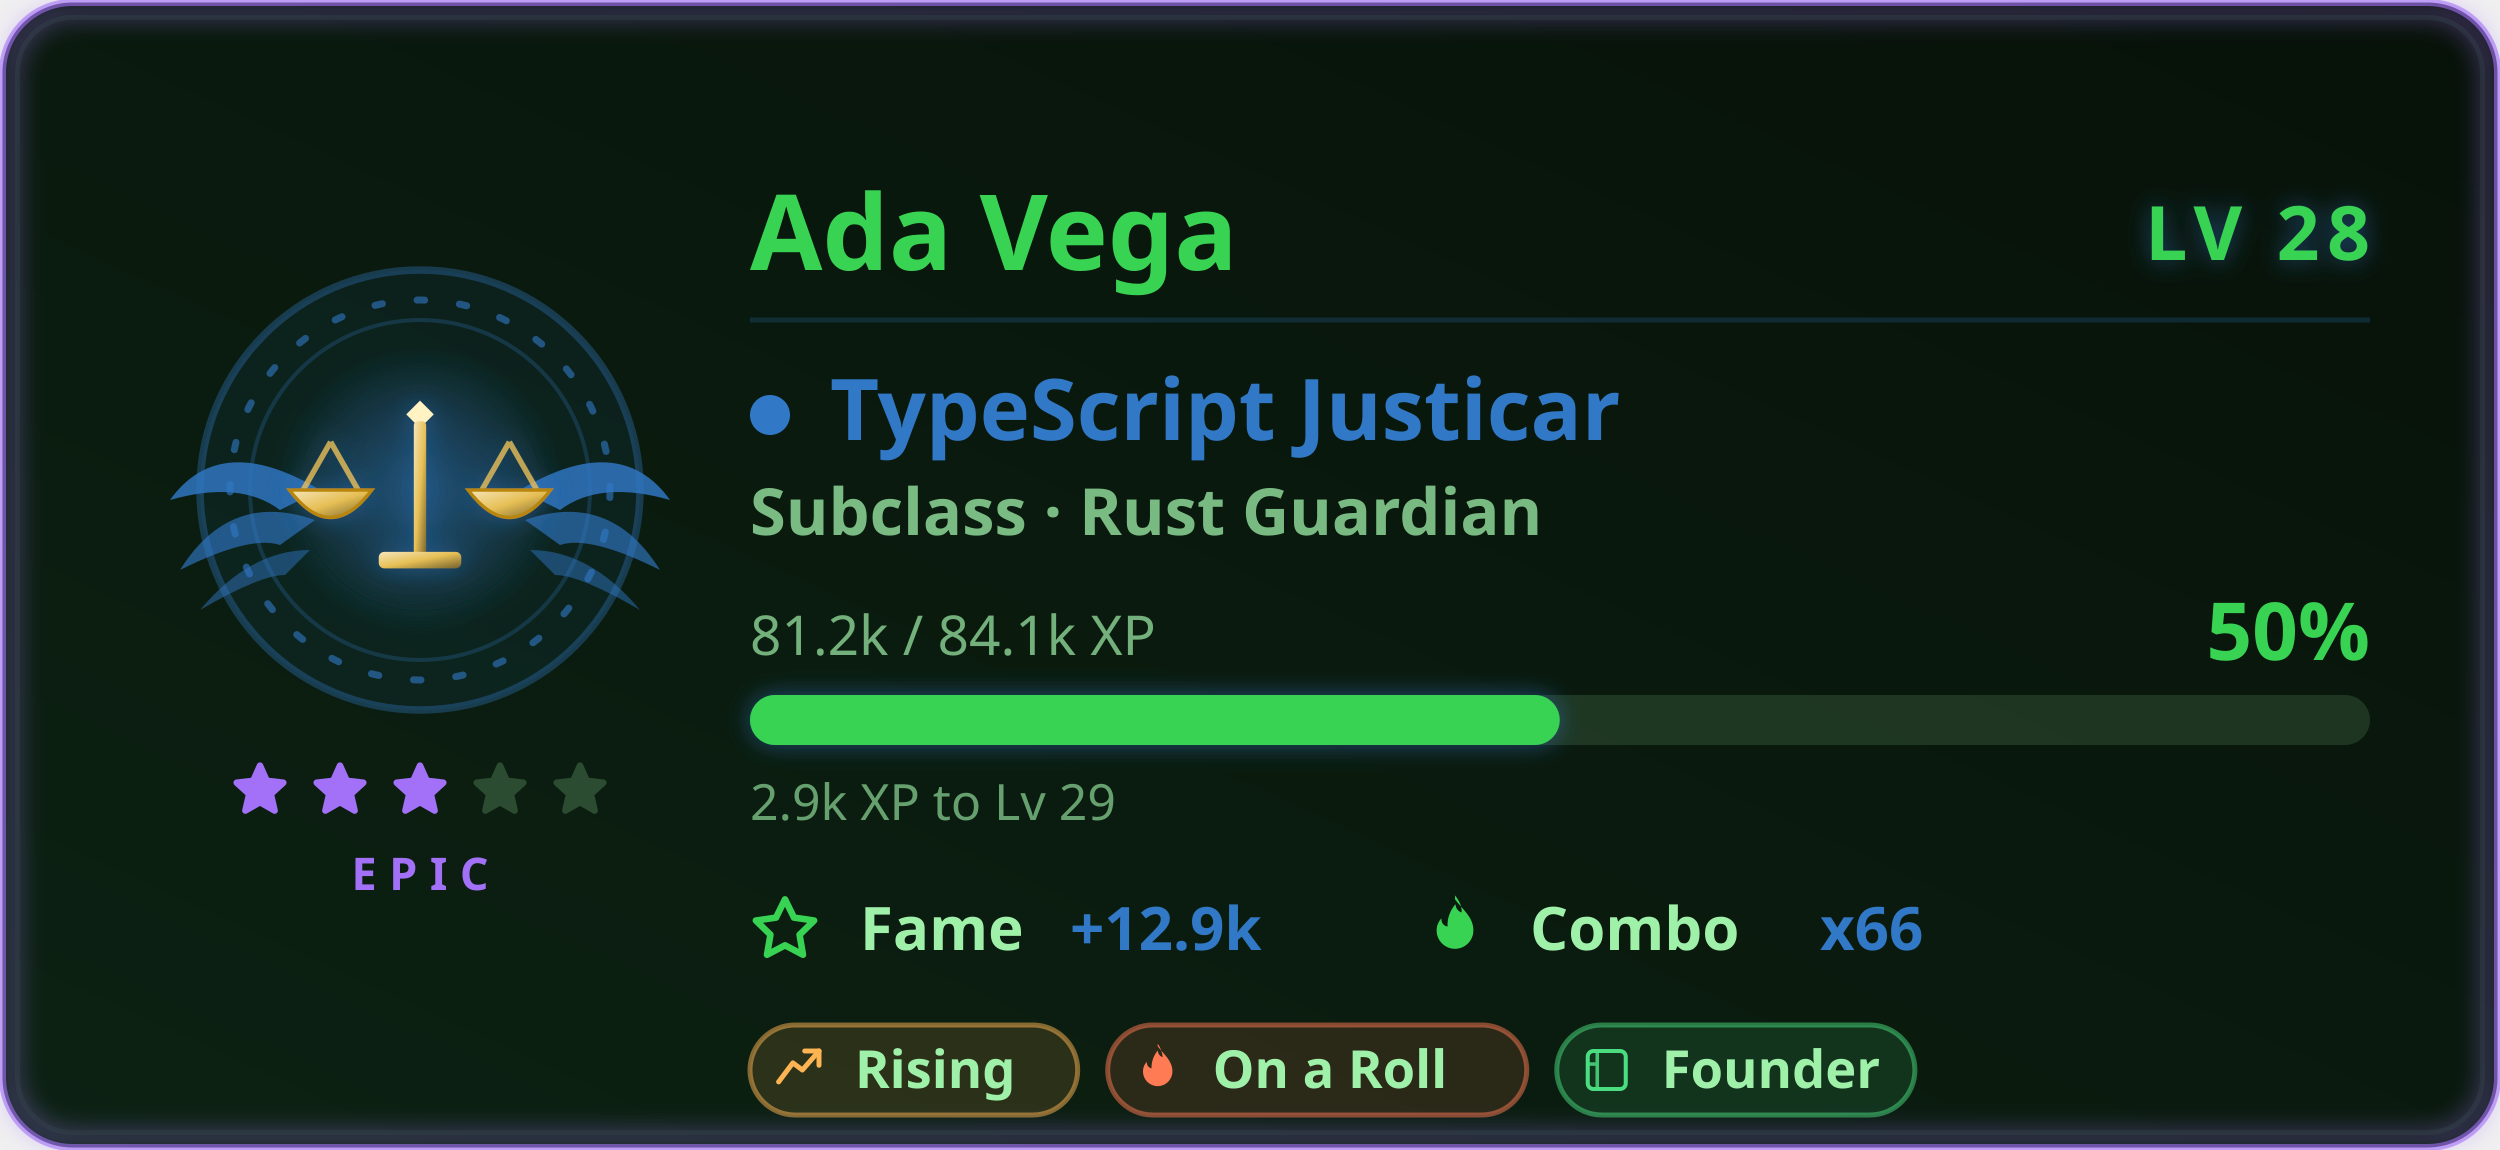
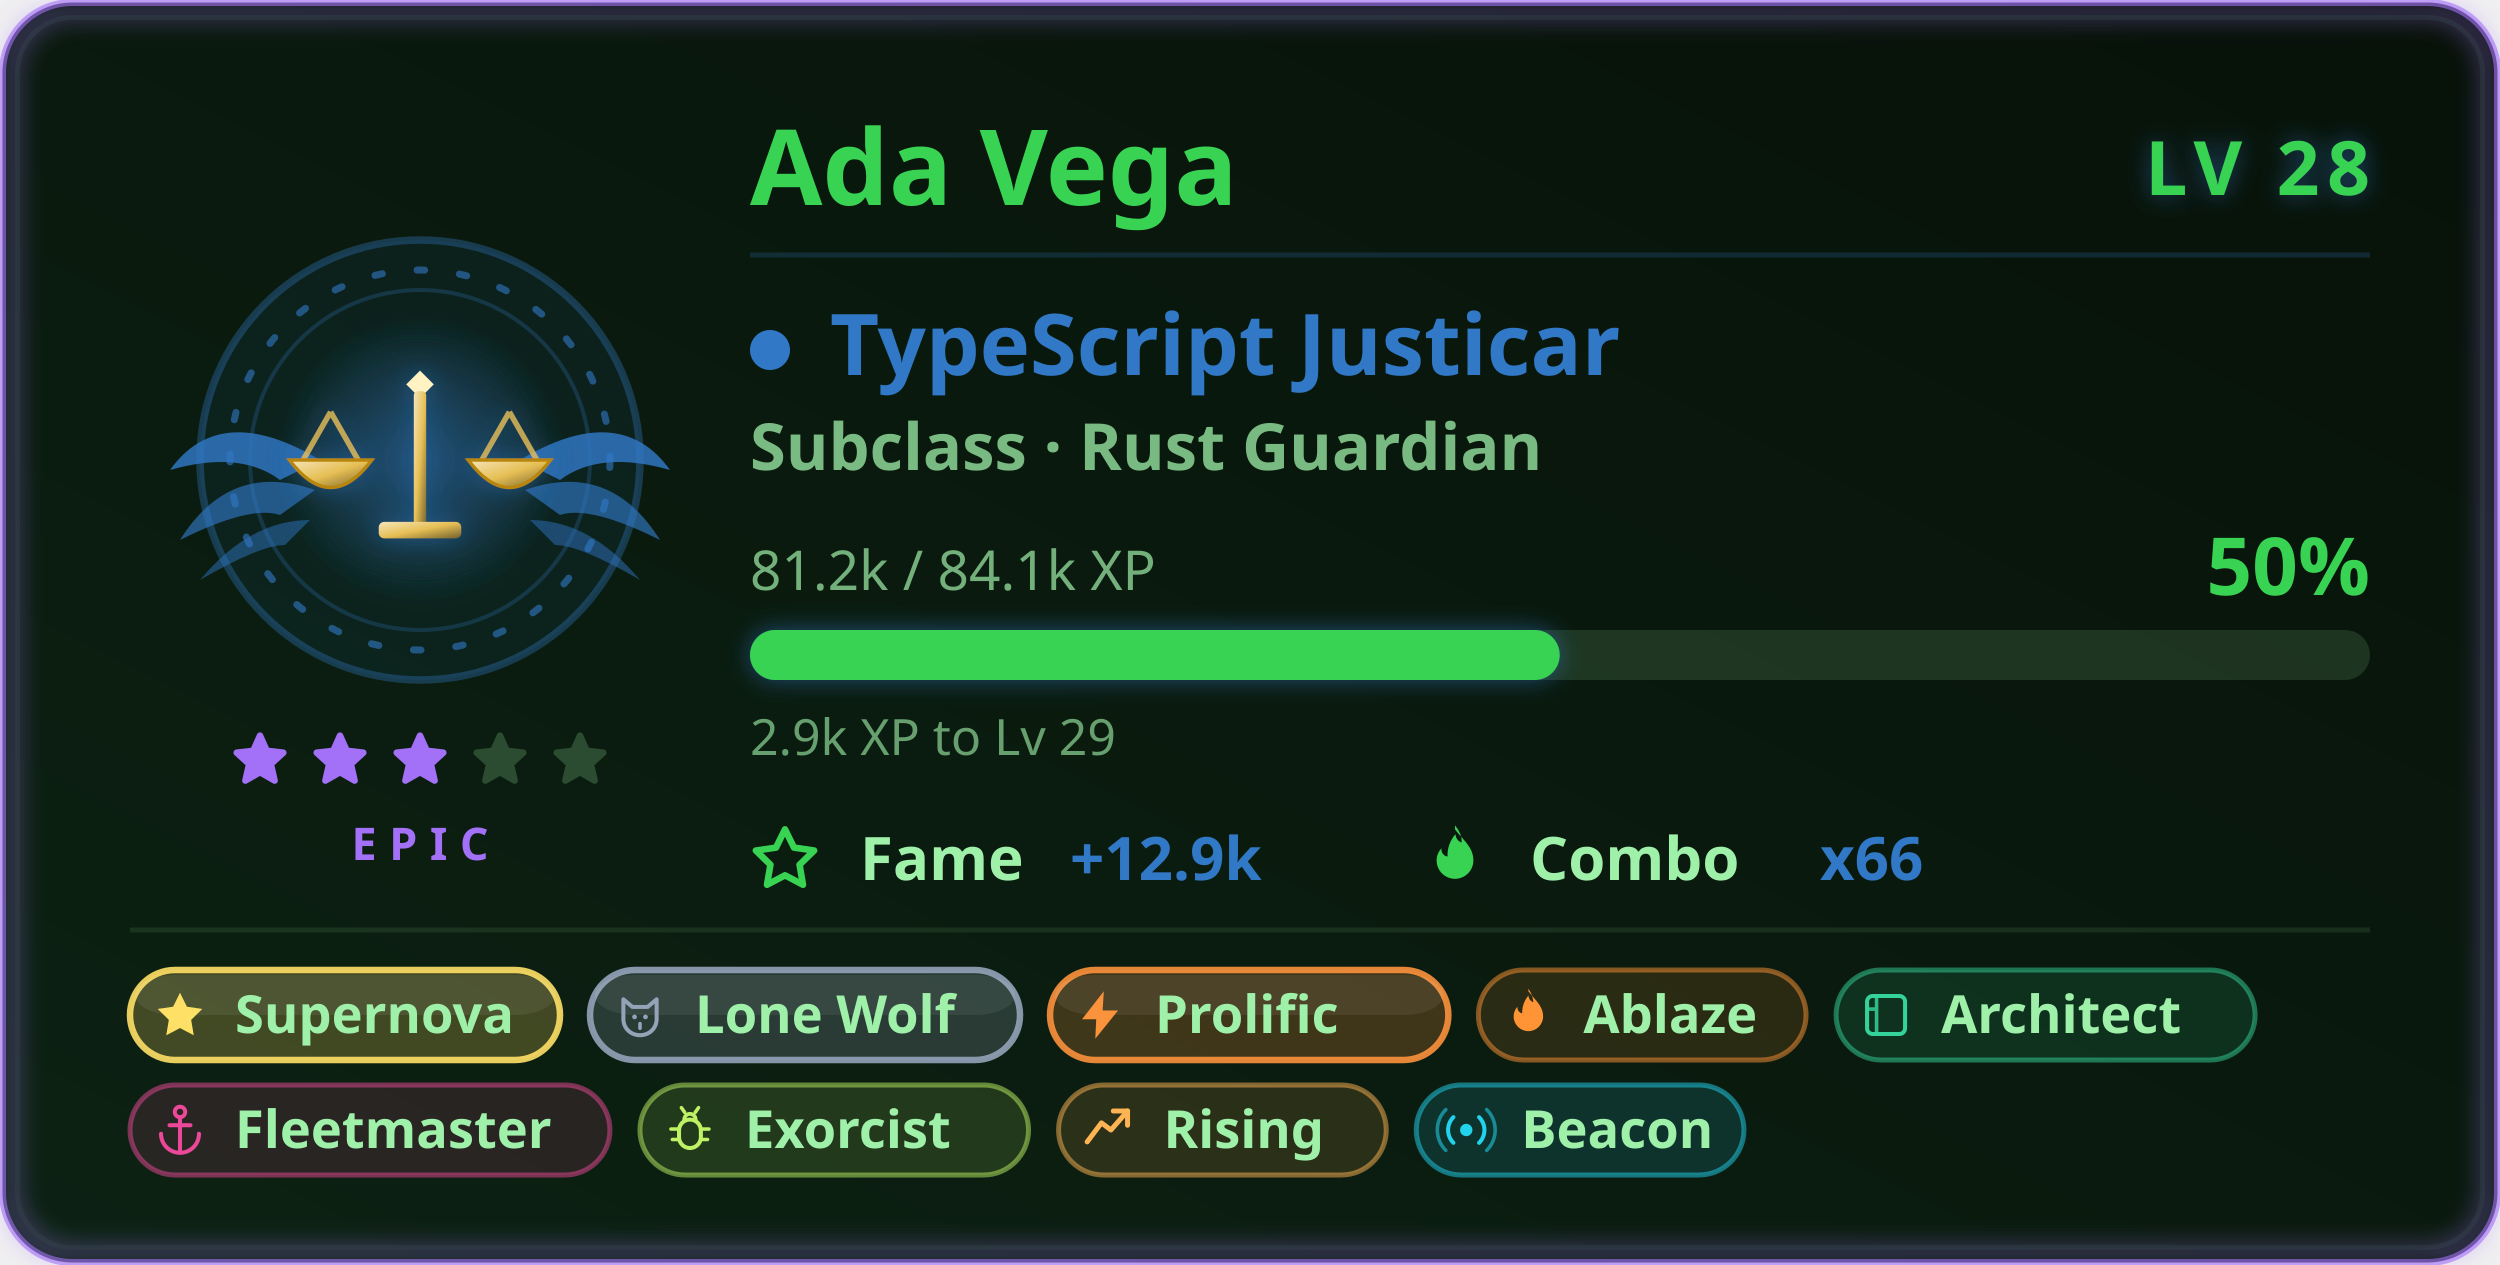
- <svg xmlns="http://www.w3.org/2000/svg" width="500" height="230" viewBox="0 0 500 230" role="img" aria-labelledby="card-title-a11y card-desc-a11y">
+ <svg xmlns="http://www.w3.org/2000/svg" width="500" height="253" viewBox="0 0 500 253" role="img" aria-labelledby="card-title-a11y card-desc-a11y">
  <style>
text { font-family: 'Segoe UI', Ubuntu, 'Helvetica Neue', sans-serif; }
.title { font-size: 18px; font-weight: 600; fill: #39d353; }
.title-icon { fill: #39d353; }
.icon { fill: #39d353; }


.gl-name { font-size: 21px; font-weight: 700; fill: #39d353; }
.gl-lvl { font-size: 15px; font-weight: 800; letter-spacing: 1.5px; fill: #39d353; }
.gl-class { font-size: 17px; font-weight: 700; fill: #3178c6; }
.gl-sub { font-size: 13px; font-weight: 600; fill: #9ff0a9; opacity: 0.75; }
.gl-meta { font-size: 11px; fill: #9ff0a9; opacity: 0.7; }
.gl-pct { font-size: 16px; font-weight: 800; fill: #39d353; }
.gl-chip-label { font-size: 12px; font-weight: 600; fill: #9ff0a9; }
.gl-chip-value { font-size: 12px; font-weight: 800; fill: #3178c6; }
.gl-hint { font-size: 10px; fill: #9ff0a9; opacity: 0.62; }
.gl-badge-label { font-size: 10.5px; font-weight: 600; }
.gl-rarity { font-size: 9px; font-weight: 700; letter-spacing: 2.5px; fill: #a371f7; }

</style>
  <defs>
    <linearGradient id="card-bg" x1="0" y1="0" x2="1" y2="1" gradientTransform="rotate(90, 0.5, 0.5)">
      <stop offset="0.0%" stop-color="#071108" />
      <stop offset="100.0%" stop-color="#0c2213" />
    </linearGradient>
    <filter id="card-glow" x="-50%" y="-50%" width="200%" height="200%">
      <feGaussianBlur in="SourceGraphic" stdDeviation="3" result="blur" />
      <feFlood flood-color="#39d353" flood-opacity="0.55" result="tint" />
      <feComposite in="tint" in2="blur" operator="in" result="softGlow" />
      <feMerge>
        <feMergeNode in="softGlow" />
        <feMergeNode in="SourceGraphic" />
      </feMerge>
    </filter>
    <filter id="gl-glow" x="-60%" y="-60%" width="220%" height="220%">
      <feGaussianBlur in="SourceGraphic" stdDeviation="2.4" result="b" />
      <feFlood flood-color="#3178c6" flood-opacity="0.55" result="t" />
      <feComposite in="t" in2="b" operator="in" result="g" />
      <feMerge>
        <feMergeNode in="g" />
        <feMergeNode in="SourceGraphic" />
      </feMerge>
    </filter>
    <filter id="gl-rarity" x="-20%" y="-20%" width="140%" height="140%">
      <feGaussianBlur stdDeviation="2.4" />
    </filter>
  </defs>
-   <rect x="0.5" y="0.5" width="499" height="229" rx="14" fill="url(#card-bg)" stroke="#a371f7" stroke-width="1.4" stroke-opacity="0.6" />
-   <rect x="3.5" y="3.5" width="493" height="223" rx="11" fill="none" stroke="#1d3b24" stroke-opacity="0.4" />
-   <rect x="2" y="2" width="496" height="226" rx="13" fill="none" stroke="#a371f7" stroke-width="3.5" stroke-opacity="0.4" filter="url(#gl-rarity)" />
+   <rect x="0.5" y="0.5" width="499" height="252" rx="14" fill="url(#card-bg)" stroke="#a371f7" stroke-width="1.4" stroke-opacity="0.6" />
+   <rect x="3.5" y="3.5" width="493" height="246" rx="11" fill="none" stroke="#1d3b24" stroke-opacity="0.4" />
+   <rect x="2" y="2" width="496" height="249" rx="13" fill="none" stroke="#a371f7" stroke-width="3.5" stroke-opacity="0.4" filter="url(#gl-rarity)" />
  <g class="fade">
    <g class="">
      <g class="flourish">
        <g transform="translate(84,0)">
-           <g transform="translate(0,98)" fill="#3178c6">
+           <g transform="translate(0,92)" fill="#3178c6">
            <path d="M20 0 Q 40 -12 50 2 Q 36 -2 28 4 Z" opacity="0.82" />
            <path d="M21 6 Q 38 0 48 16 Q 34 9 28 11 Z" opacity="0.64" />
            <path d="M22 12 Q 34 12 44 24 Q 32 17 27 17 Z" opacity="0.48" />
          </g>
        </g>
        <g transform="translate(84,0) scale(-1,1)">
-           <g transform="translate(0,98)" fill="#3178c6">
+           <g transform="translate(0,92)" fill="#3178c6">
            <path d="M20 0 Q 40 -12 50 2 Q 36 -2 28 4 Z" opacity="0.82" />
            <path d="M21 6 Q 38 0 48 16 Q 34 9 28 11 Z" opacity="0.64" />
            <path d="M22 12 Q 34 12 44 24 Q 32 17 27 17 Z" opacity="0.48" />
          </g>
        </g>
      </g>
-       <circle cx="84" cy="98" r="44" fill="#3178c6" fill-opacity="0.08" stroke="#3178c6" stroke-opacity="0.35" stroke-width="1.5" />
+       <circle cx="84" cy="92" r="44" fill="#3178c6" fill-opacity="0.08" stroke="#3178c6" stroke-opacity="0.35" stroke-width="1.5" />
      <g class="">
-         <circle cx="84" cy="98" r="38" fill="none" stroke="#3178c6" stroke-opacity="0.6" stroke-width="1.4" stroke-dasharray="1.5 7" stroke-linecap="round" />
-         <circle cx="84" cy="98" r="34" fill="none" stroke="#3178c6" stroke-opacity="0.25" stroke-width="0.8" />
+         <circle cx="84" cy="92" r="38" fill="none" stroke="#3178c6" stroke-opacity="0.6" stroke-width="1.4" stroke-dasharray="1.5 7" stroke-linecap="round" />
+         <circle cx="84" cy="92" r="34" fill="none" stroke="#3178c6" stroke-opacity="0.25" stroke-width="0.8" />
      </g>
      <g class="" filter="url(#gl-glow)">
-         <svg class="" x="51" y="65" width="66" height="66" viewBox="0 0 48 48" aria-hidden="true">
+         <svg class="" x="51" y="59" width="66" height="66" viewBox="0 0 48 48" aria-hidden="true">
          <defs>
            <radialGradient id="tsHalo" cx="0.5" cy="0.5" r="0.5">
              <stop offset="0" stop-color="#3178c6" stop-opacity="0.42" />
              <stop offset="1" stop-color="#3178c6" stop-opacity="0" />
            </radialGradient>
            <linearGradient id="tsMetal" x1="0" y1="0" x2="1" y2="1">
              <stop offset="0" stop-color="#f5e5bb" />
              <stop offset="0.5" stop-color="#e6bf55" />
              <stop offset="1" stop-color="#73602b" />
            </linearGradient>
          </defs>
          <circle cx="24" cy="24" r="21" fill="url(#tsHalo)" />
          <path d="M24 11 l2 2 l-2 2 l-2 -2 Z" fill="#fff3c4" />
          <rect x="23.1" y="14" width="1.8" height="21" rx="0.6" fill="url(#tsMetal)" />
          <rect x="18" y="33" width="12" height="2.4" rx="0.8" fill="url(#tsMetal)" />
          <path d="M9 17 H39" stroke="url(#tsMetal)" stroke-width="2.2" stroke-linecap="round" />
          <g stroke="#e6bf55" stroke-width="0.8" stroke-opacity="0.8">
            <path d="M11 17 L7 24 M11 17 L15 24 M37 17 L33 24 M37 17 L41 24" />
          </g>
          <g transform="translate(5 24)">
            <path d="M0 0 Q6 8 12 0 Z" fill="url(#tsMetal)" stroke="#b8860b" stroke-width="0.5" />
          </g>
          <g transform="translate(31 24)">
            <path d="M0 0 Q6 8 12 0 Z" fill="url(#tsMetal)" stroke="#b8860b" stroke-width="0.5" />
          </g>
        </svg>
      </g>
    </g>
    <g>
-       <g class="" transform="translate(45.5, 151.5) scale(0.5416667)" fill="#a371f7" stroke="#a371f7" stroke-width="2.4" stroke-linejoin="round" stroke-linecap="round" opacity="1">
-         <path d="M12 3 L14.5 8.6 L20.6 9.3 L16 13.5 L17.4 19.6 L12 16.5 L6.6 19.6 L8 13.5 L3.4 9.3 L9.5 8.6 Z" />
-       </g>
-       <g class="" transform="translate(61.5, 151.5) scale(0.5416667)" fill="#a371f7" stroke="#a371f7" stroke-width="2.4" stroke-linejoin="round" stroke-linecap="round" opacity="1">
-         <path d="M12 3 L14.5 8.6 L20.6 9.3 L16 13.5 L17.4 19.6 L12 16.5 L6.6 19.6 L8 13.5 L3.4 9.3 L9.5 8.6 Z" />
-       </g>
-       <g class="" transform="translate(77.5, 151.5) scale(0.5416667)" fill="#a371f7" stroke="#a371f7" stroke-width="2.4" stroke-linejoin="round" stroke-linecap="round" opacity="1">
-         <path d="M12 3 L14.5 8.6 L20.6 9.3 L16 13.5 L17.4 19.6 L12 16.5 L6.6 19.6 L8 13.5 L3.4 9.3 L9.5 8.6 Z" />
-       </g>
-       <g class="" transform="translate(93.5, 151.5) scale(0.5416667)" fill="#9ff0a9" stroke="#9ff0a9" stroke-width="2.4" stroke-linejoin="round" stroke-linecap="round" opacity="0.22">
-         <path d="M12 3 L14.5 8.6 L20.6 9.3 L16 13.5 L17.4 19.6 L12 16.5 L6.6 19.6 L8 13.5 L3.4 9.3 L9.5 8.6 Z" />
-       </g>
-       <g class="" transform="translate(109.5, 151.5) scale(0.5416667)" fill="#9ff0a9" stroke="#9ff0a9" stroke-width="2.4" stroke-linejoin="round" stroke-linecap="round" opacity="0.22">
-         <path d="M12 3 L14.5 8.6 L20.6 9.3 L16 13.5 L17.4 19.6 L12 16.5 L6.6 19.6 L8 13.5 L3.4 9.3 L9.5 8.6 Z" />
-       </g>
-     </g>
-     <text class="gl-rarity" x="84" y="178" text-anchor="middle">EPIC</text>
+       <g class="" transform="translate(45.5, 145.5) scale(0.5416667)" fill="#a371f7" stroke="#a371f7" stroke-width="2.4" stroke-linejoin="round" stroke-linecap="round" opacity="1">
+         <path d="M12 3 L14.5 8.6 L20.6 9.3 L16 13.5 L17.4 19.6 L12 16.5 L6.6 19.6 L8 13.5 L3.4 9.3 L9.5 8.6 Z" />
+       </g>
+       <g class="" transform="translate(61.5, 145.5) scale(0.5416667)" fill="#a371f7" stroke="#a371f7" stroke-width="2.4" stroke-linejoin="round" stroke-linecap="round" opacity="1">
+         <path d="M12 3 L14.5 8.6 L20.6 9.3 L16 13.5 L17.4 19.6 L12 16.5 L6.6 19.6 L8 13.5 L3.4 9.3 L9.5 8.6 Z" />
+       </g>
+       <g class="" transform="translate(77.5, 145.5) scale(0.5416667)" fill="#a371f7" stroke="#a371f7" stroke-width="2.4" stroke-linejoin="round" stroke-linecap="round" opacity="1">
+         <path d="M12 3 L14.5 8.6 L20.6 9.3 L16 13.5 L17.4 19.6 L12 16.5 L6.6 19.6 L8 13.5 L3.4 9.3 L9.5 8.6 Z" />
+       </g>
+       <g class="" transform="translate(93.5, 145.5) scale(0.5416667)" fill="#9ff0a9" stroke="#9ff0a9" stroke-width="2.4" stroke-linejoin="round" stroke-linecap="round" opacity="0.22">
+         <path d="M12 3 L14.5 8.6 L20.6 9.3 L16 13.5 L17.4 19.6 L12 16.5 L6.6 19.6 L8 13.5 L3.4 9.3 L9.5 8.6 Z" />
+       </g>
+       <g class="" transform="translate(109.5, 145.5) scale(0.5416667)" fill="#9ff0a9" stroke="#9ff0a9" stroke-width="2.4" stroke-linejoin="round" stroke-linecap="round" opacity="0.22">
+         <path d="M12 3 L14.5 8.6 L20.6 9.3 L16 13.5 L17.4 19.6 L12 16.5 L6.6 19.6 L8 13.5 L3.4 9.3 L9.5 8.6 Z" />
+       </g>
+     </g>
+     <text class="gl-rarity" x="84" y="172" text-anchor="middle">EPIC</text>
  </g>
  <g class="fade" style="animation-delay:.15s">
-     <text class="gl-name" x="150" y="54">Ada Vega</text>
-     <text class="gl-lvl glow-pulse" x="474" y="52" text-anchor="end" filter="url(#gl-glow)">LV 28</text>
-     <line x1="150" y1="64" x2="474" y2="64" stroke="#3178c6" stroke-opacity="0.22" stroke-width="1" />
-     <circle cx="154" cy="83" r="4" fill="#3178c6" />
-     <text class="gl-class" x="166" y="88">TypeScript Justicar</text>
-     <text class="gl-sub" x="150" y="107">Subclass · Rust Guardian</text>
-     <text class="gl-meta" x="150" y="131">81.2k / 84.1k XP</text>
-     <text class="gl-pct " x="474" y="132" text-anchor="end">50%</text>
-     <rect x="150" y="139" width="324" height="10" rx="5" fill="#9ff0a9" fill-opacity="0.14" />
-     <rect class="xp-fill " x="150" y="139" width="161.943" height="10" rx="5" fill="#39d353" filter="url(#gl-glow)" />
-     <text class="gl-hint" x="150" y="164">2.9k XP to Lv 29</text>
-     <g transform="translate(150, 190)">
+     <text class="gl-name" x="150" y="41">Ada Vega</text>
+     <text class="gl-lvl glow-pulse" x="474" y="39" text-anchor="end" filter="url(#gl-glow)">LV 28</text>
+     <line x1="150" y1="51" x2="474" y2="51" stroke="#3178c6" stroke-opacity="0.22" stroke-width="1" />
+     <circle cx="154" cy="70" r="4" fill="#3178c6" />
+     <text class="gl-class" x="166" y="75">TypeScript Justicar</text>
+     <text class="gl-sub" x="150" y="94">Subclass · Rust Guardian</text>
+     <text class="gl-meta" x="150" y="118">81.2k / 84.1k XP</text>
+     <text class="gl-pct " x="474" y="119" text-anchor="end">50%</text>
+     <rect x="150" y="126" width="324" height="10" rx="5" fill="#9ff0a9" fill-opacity="0.14" />
+     <rect class="xp-fill " x="150" y="126" width="161.943" height="10" rx="5" fill="#39d353" filter="url(#gl-glow)" />
+     <text class="gl-hint" x="150" y="151">2.9k XP to Lv 29</text>
+     <g transform="translate(150, 176)">
      <svg class="icon" x="0" y="-11" width="14" height="14" viewBox="0 0 16 16" aria-hidden="true">
        <path fill-rule="evenodd" d="M8 .25a.75.75 0 0 1 .673.418l1.882 3.815 4.21.612a.75.75 0 0 1 .416 1.279l-3.046 2.97.719 4.192a.75.75 0 0 1-1.088.791L8 12.347l-3.766 1.98a.75.75 0 0 1-1.088-.79l.72-4.194L.818 6.374a.75.75 0 0 1 .416-1.28l4.21-.611L7.327.668A.75.75 0 0 1 8 .25zm0 2.445L6.615 5.5a.75.75 0 0 1-.564.41l-3.097.45 2.24 2.184a.75.75 0 0 1 .216.664l-.528 3.084 2.769-1.456a.75.75 0 0 1 .698 0l2.77 1.456-.53-3.084a.75.75 0 0 1 .216-.664l2.24-2.183-3.096-.45a.75.75 0 0 1-.564-.41L8 2.694v.001z" />
      </svg>
      <text class="gl-chip-label" x="22" y="0">Fame</text>
      <text class="gl-chip-value" x="64" y="0">+12.9k</text>
    </g>
-     <g transform="translate(284, 190)">
+     <g transform="translate(284, 176)">
      <svg class="icon" x="0" y="-11" width="14" height="14" viewBox="0 0 16 16" aria-hidden="true">
        <path fill-rule="evenodd" d="M8 1c1.7 2.3 4.2 4 4.2 7.1a4.2 4.2 0 0 1-8.4 0c0-1.1.4-2 1.1-2.8-.1 1 .5 1.8 1.4 1.9-.1-1.9.6-3.7 1.8-5.1.1 1 .6 1.6 1.4 1.9.1-1.4-.5-2.7-1.5-3.9z" />
      </svg>
      <text class="gl-chip-label" x="22" y="0">Combo</text>
      <text class="gl-chip-value" x="80" y="0">x66</text>
    </g>
  </g>
  <g class="fade" style="animation-delay:.2s">
-     <g>
-       <rect x="150" y="205" width="65.54" height="18" rx="9" fill="#ffb454" fill-opacity="0.13" stroke="#ffb454" stroke-opacity="0.5" stroke-width="1" />
-       <g transform="translate(154.3, 208.3) scale(0.475)">
+     <line x1="26" y1="186" x2="474" y2="186" stroke="#9ff0a9" stroke-opacity="0.1" stroke-width="1" />
+     <g>
+       <rect x="26" y="194" width="86.002" height="18" rx="9" fill="#ffe066" fill-opacity="0.22" stroke="#ffe066" stroke-opacity="0.9" stroke-width="1.3" />
+       <rect x="27" y="195" width="84.002" height="8" rx="8" fill="#ffffff" fill-opacity="0.07" />
+       <g transform="translate(30.3, 197.3) scale(0.475)">
+         <path d="M12 2.6 14.9 8.5 21.4 9.45 16.7 14.05 17.8 20.55 12 17.5 6.2 20.55 7.3 14.05 2.6 9.45 9.1 8.5Z" fill="#ffe066" />
+       </g>
+       <text class="gl-badge-label" x="47" y="206.6" fill="#9ff0a9" font-weight="800">Supernova</text>
+     </g>
+     <g>
+       <rect x="118.002" y="194" width="86.002" height="18" rx="9" fill="#94a3b8" fill-opacity="0.22" stroke="#94a3b8" stroke-opacity="0.9" stroke-width="1.3" />
+       <rect x="119.002" y="195" width="84.002" height="8" rx="8" fill="#ffffff" fill-opacity="0.07" />
+       <g transform="translate(122.3024, 197.3) scale(0.475)">
+         <path d="M5 5.4 8.8 8.6h6.4L19 5.4v8.3c0 3.9-3.1 6.8-7 6.8s-7-2.9-7-6.8Z" fill="none" stroke="#94a3b8" stroke-width="1.7" stroke-linejoin="round" />
+         <circle cx="9.7" cy="12.8" r="1" fill="#94a3b8" />
+         <circle cx="14.3" cy="12.8" r="1" fill="#94a3b8" />
+         <path d="M12 15.6v2" fill="none" stroke="#94a3b8" stroke-width="1.5" stroke-linejoin="round" stroke-linecap="round" />
+       </g>
+       <text class="gl-badge-label" x="139.002" y="206.6" fill="#9ff0a9" font-weight="800">Lone Wolf</text>
+     </g>
+     <g>
+       <rect x="210.005" y="194" width="79.669" height="18" rx="9" fill="#fb923c" fill-opacity="0.22" stroke="#fb923c" stroke-opacity="0.9" stroke-width="1.3" />
+       <rect x="211.005" y="195" width="77.669" height="8" rx="8" fill="#ffffff" fill-opacity="0.07" />
+       <g transform="translate(214.3048, 197.3) scale(0.475)">
+         <path d="M13.6 2 4.4 13.8h6L10 22l9.6-11.9h-6.5Z" fill="#fb923c" />
+       </g>
+       <text class="gl-badge-label" x="231.005" y="206.6" fill="#9ff0a9" font-weight="800">Prolific</text>
+     </g>
+     <g>
+       <rect x="295.674" y="194" width="65.54" height="18" rx="9" fill="#ff9436" fill-opacity="0.13" stroke="#ff9436" stroke-opacity="0.5" stroke-width="1" />
+       <g transform="translate(299.9736, 197.3) scale(0.475)">
+         <path d="M12 2c2.5 3.4 6.2 6 6.2 10.6a6.2 6.2 0 0 1-12.4 0c0-1.6.6-3 1.6-4.1-.1 1.5.8 2.6 2 2.8-.1-2.8.9-5.4 2.6-7.5.2 1.5.9 2.4 2.1 2.8-.2-2-.8-4-2.1-5.6Z" fill="#ff9436" />
+       </g>
+       <text class="gl-badge-label" x="316.674" y="206.6" fill="#9ff0a9">Ablaze</text>
+     </g>
+     <g>
+       <rect x="367.214" y="194" width="83.81" height="18" rx="9" fill="#34d399" fill-opacity="0.13" stroke="#34d399" stroke-opacity="0.5" stroke-width="1" />
+       <g transform="translate(371.5136, 197.3) scale(0.475)">
+         <rect x="4" y="4" width="16" height="16" rx="2.4" fill="none" stroke="#34d399" stroke-width="1.7" />
+         <path d="M8 4v16 M4 9.5h4" fill="none" stroke="#34d399" stroke-width="1.5" opacity="0.85" />
+       </g>
+       <text class="gl-badge-label" x="388.214" y="206.6" fill="#9ff0a9">Architect</text>
+     </g>
+     <g>
+       <rect x="26" y="217" width="95.99" height="18" rx="9" fill="#ec4899" fill-opacity="0.13" stroke="#ec4899" stroke-opacity="0.5" stroke-width="1" />
+       <g transform="translate(30.3, 220.3) scale(0.475)">
+         <circle cx="12" cy="4.4" r="2.2" fill="none" stroke="#ec4899" stroke-width="1.7" />
+         <path d="M12 6.6V21M7.6 10h8.8" fill="none" stroke="#ec4899" stroke-width="1.7" stroke-linejoin="round" stroke-linecap="round" />
+         <path d="M4 13.6a8 8 0 0 0 16 0" fill="none" stroke="#ec4899" stroke-width="1.7" stroke-linejoin="round" stroke-linecap="round" />
+       </g>
+       <text class="gl-badge-label" x="47" y="229.6" fill="#9ff0a9">Fleetmaster</text>
+     </g>
+     <g>
+       <rect x="127.99" y="217" width="77.72" height="18" rx="9" fill="#bef264" fill-opacity="0.13" stroke="#bef264" stroke-opacity="0.5" stroke-width="1" />
+       <g transform="translate(132.29, 220.3) scale(0.475)">
+         <rect x="7.4" y="7.6" width="9.2" height="12" rx="4.6" fill="none" stroke="#bef264" stroke-width="1.7" />
+         <path d="M9.6 7.6a2.4 2.4 0 0 1 4.8 0" fill="none" stroke="#bef264" stroke-width="1.6" stroke-linejoin="round" stroke-linecap="round" />
+         <path d="M7.4 11.6H4M16.6 11.6H20M7.4 16H4.6M16.6 16H19.4M9.8 4.6 8.4 2.6M14.2 4.6 15.6 2.6" fill="none" stroke="#bef264" stroke-width="1.5" stroke-linejoin="round" stroke-linecap="round" />
+       </g>
+       <text class="gl-badge-label" x="148.99" y="229.6" fill="#9ff0a9">Exorcist</text>
+     </g>
+     <g>
+       <rect x="211.71" y="217" width="65.54" height="18" rx="9" fill="#ffb454" fill-opacity="0.13" stroke="#ffb454" stroke-opacity="0.5" stroke-width="1" />
+       <g transform="translate(216.01, 220.3) scale(0.475)">
        <path d="M3 17 L9 9 L13 12 L20 4" fill="none" stroke="#ffb454" stroke-width="2.1" stroke-linejoin="round" stroke-linecap="round" />
        <path d="M14 4 H20 V10" fill="none" stroke="#ffb454" stroke-width="2.1" stroke-linejoin="round" stroke-linecap="round" />
      </g>
-       <text class="gl-badge-label" x="171" y="217.6" fill="#9ff0a9">Rising</text>
-     </g>
-     <g>
-       <rect x="221.54" y="205" width="83.81" height="18" rx="9" fill="#ff7b54" fill-opacity="0.13" stroke="#ff7b54" stroke-opacity="0.5" stroke-width="1" />
-       <g transform="translate(225.84, 208.3) scale(0.475)">
-         <path d="M12 2c2.5 3.4 6.2 6 6.2 10.6a6.2 6.2 0 0 1-12.4 0c0-1.6.6-3 1.6-4.1-.1 1.5.8 2.6 2 2.8-.1-2.8.9-5.4 2.6-7.5.2 1.5.9 2.4 2.1 2.8-.2-2-.8-4-2.1-5.6Z" fill="#ff7b54" />
-       </g>
-       <text class="gl-badge-label" x="242.54" y="217.6" fill="#9ff0a9">On a Roll</text>
-     </g>
-     <g>
-       <rect x="311.35" y="205" width="71.63" height="18" rx="9" fill="#4ade80" fill-opacity="0.13" stroke="#4ade80" stroke-opacity="0.5" stroke-width="1" />
-       <g transform="translate(315.65, 208.3) scale(0.475)">
-         <rect x="4" y="4" width="16" height="16" rx="2.4" fill="none" stroke="#4ade80" stroke-width="1.7" />
-         <path d="M8 4v16 M4 9.5h4" fill="none" stroke="#4ade80" stroke-width="1.5" opacity="0.85" />
-       </g>
-       <text class="gl-badge-label" x="332.35" y="217.6" fill="#9ff0a9">Founder</text>
+       <text class="gl-badge-label" x="232.71" y="229.6" fill="#9ff0a9">Rising</text>
+     </g>
+     <g>
+       <rect x="283.25" y="217" width="65.54" height="18" rx="9" fill="#22d3ee" fill-opacity="0.13" stroke="#22d3ee" stroke-opacity="0.5" stroke-width="1" />
+       <g transform="translate(287.55, 220.3) scale(0.475)">
+         <circle cx="12" cy="12" r="2.6" fill="#22d3ee" />
+         <path d="M6.6 6.6a7.6 7.6 0 0 0 0 10.8M17.4 6.6a7.6 7.6 0 0 1 0 10.8" fill="none" stroke="#22d3ee" stroke-width="1.7" stroke-linejoin="round" stroke-linecap="round" />
+         <path d="M3.4 3.4a12.1 12.1 0 0 0 0 17.2M20.6 3.4a12.1 12.1 0 0 1 0 17.2" fill="none" stroke="#22d3ee" stroke-width="1.5" stroke-linejoin="round" stroke-linecap="round" opacity="0.55" />
+       </g>
+       <text class="gl-badge-label" x="304.25" y="229.6" fill="#9ff0a9">Beacon</text>
    </g>
  </g>
</svg>
